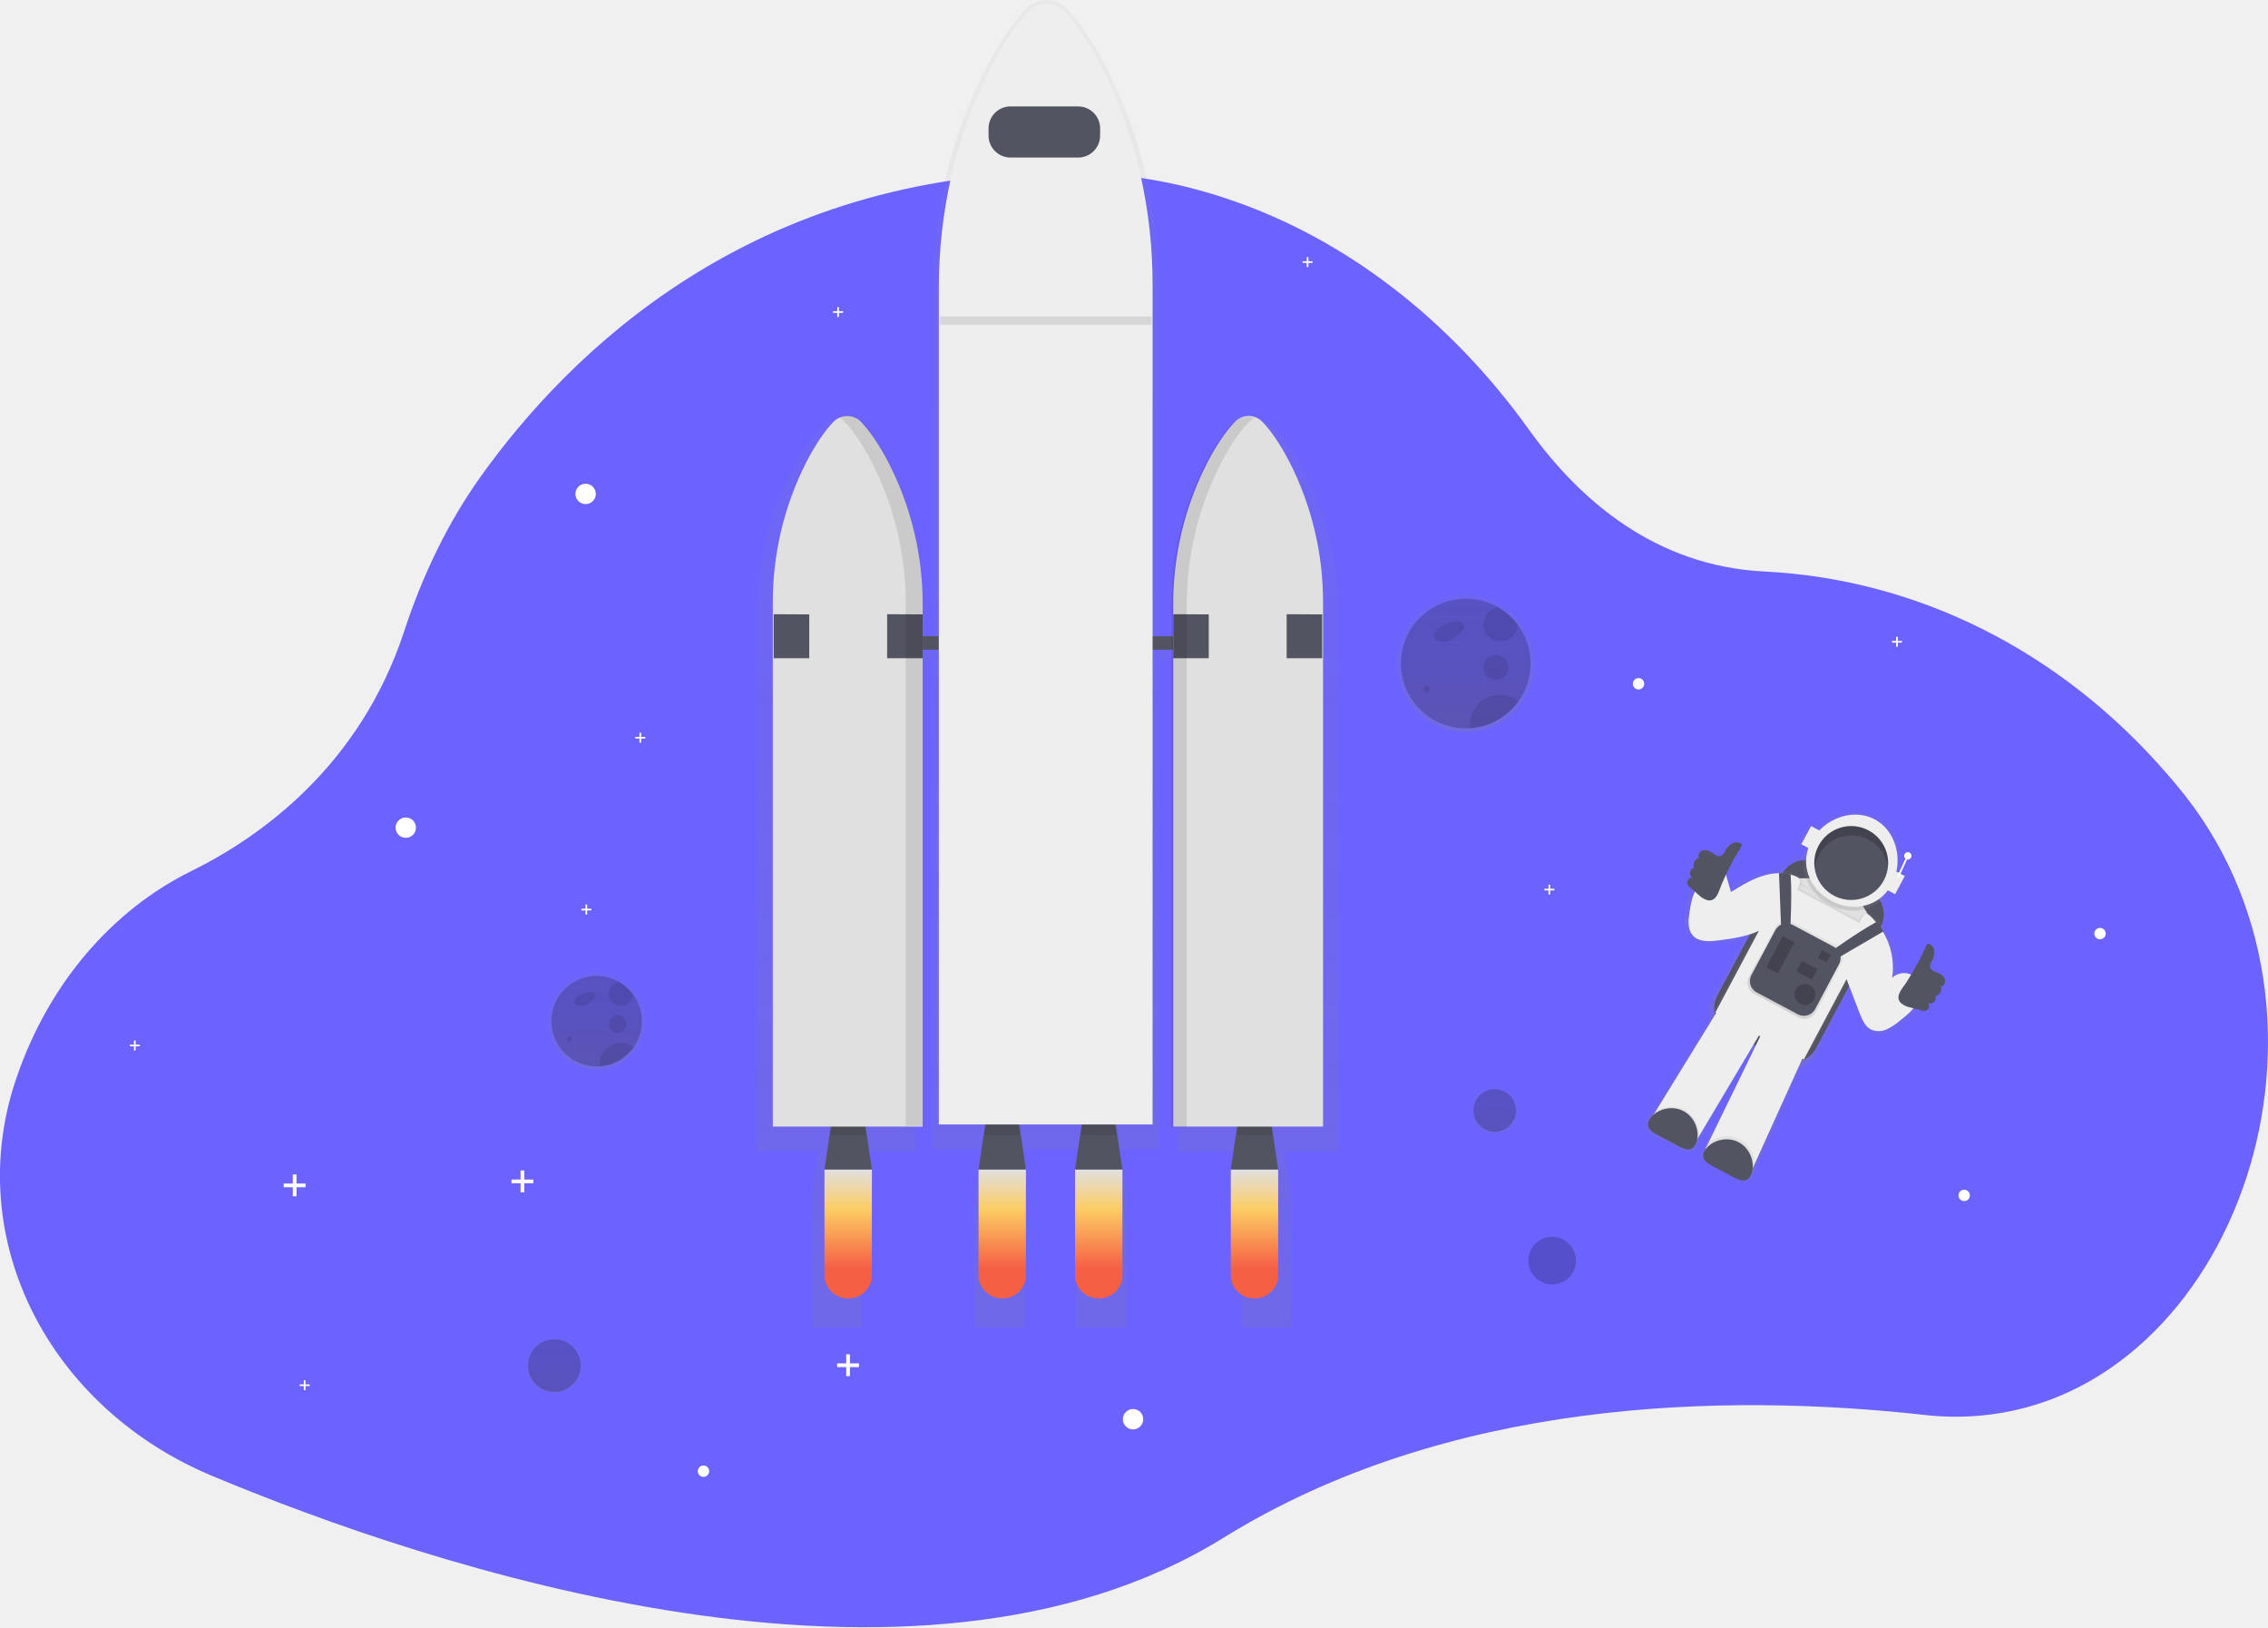
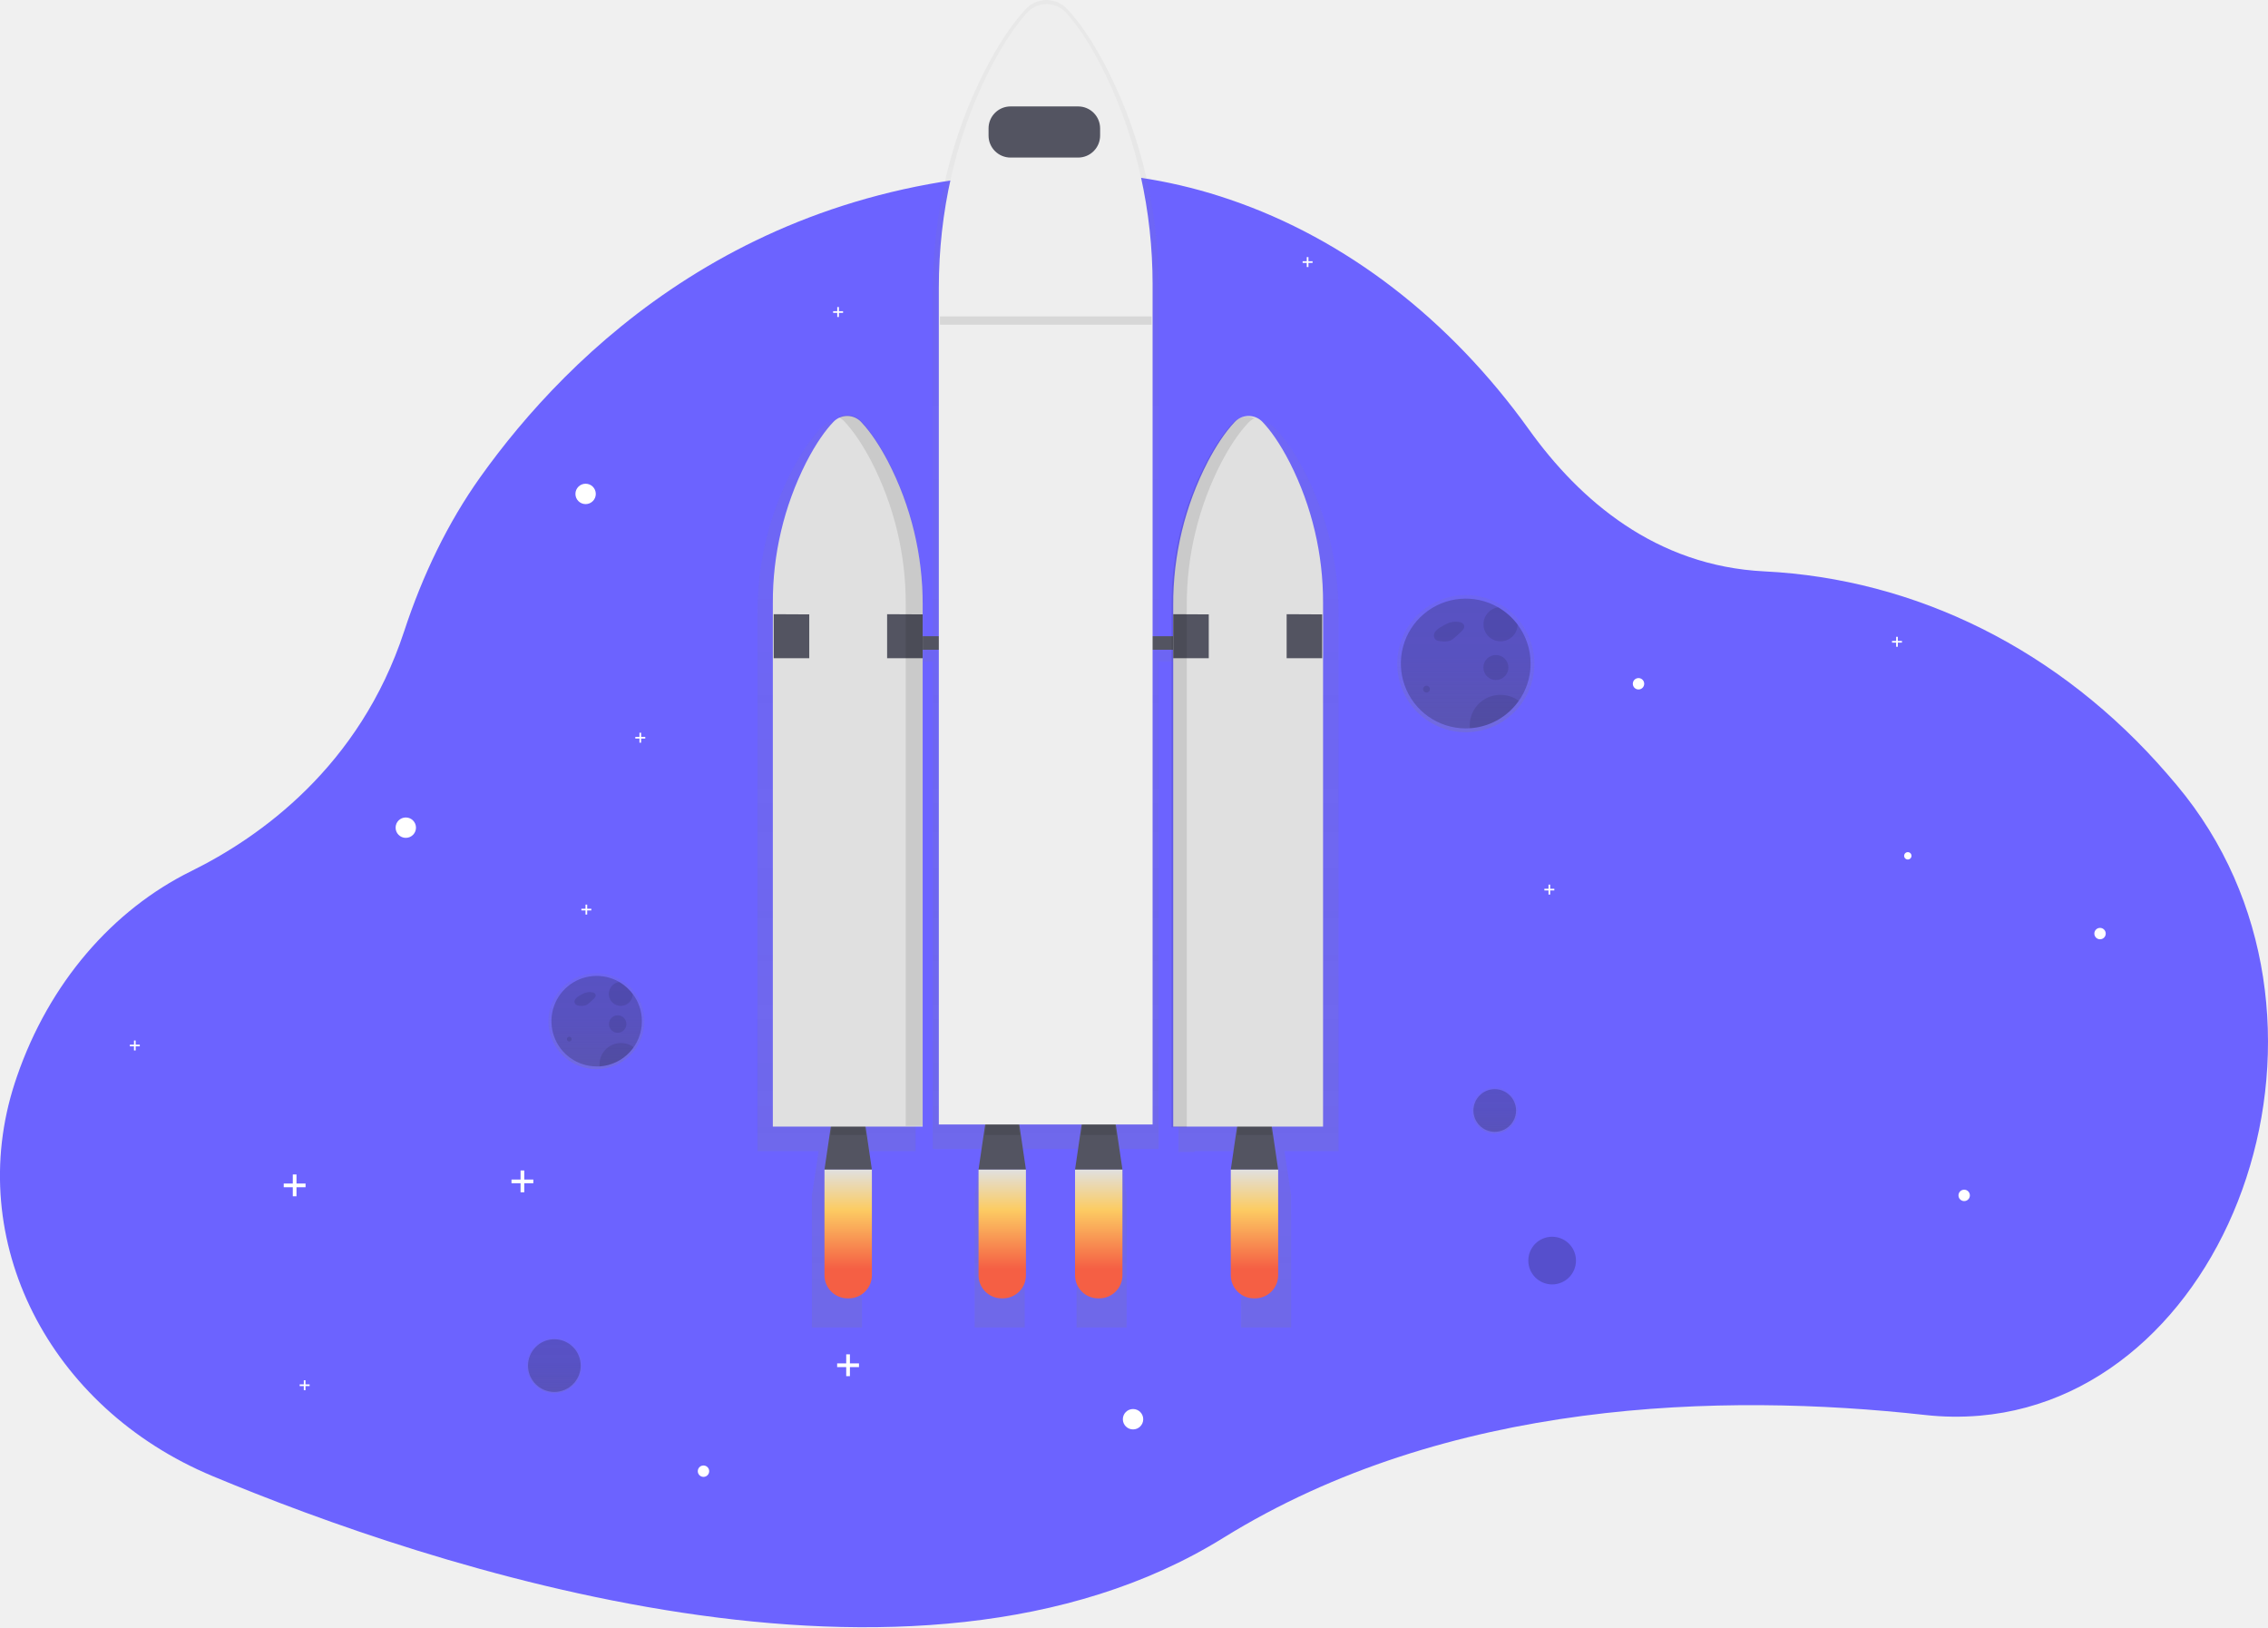
- <svg xmlns="http://www.w3.org/2000/svg" xmlns:xlink="http://www.w3.org/1999/xlink" id="a7f037b1-1ba7-4629-8cc3-b3a3163638de" data-name="Layer 1" width="1135.18" height="814.22" viewBox="0 0 1135.18 814.22">
+ <svg xmlns="http://www.w3.org/2000/svg" xmlns:xlink="http://www.w3.org/1999/xlink" id="f1a3512c-954b-43cd-b4a7-b2a657bfa049" data-name="Layer 1" width="1135.18" height="814.22" viewBox="0 0 1135.18 814.22">
  <defs>
-     <linearGradient id="3e46dd13-459a-49e8-af7c-f12b6d999bf6" x1="277.46" y1="697.11" x2="277.46" y2="669.52" gradientUnits="userSpaceOnUse">
+     <linearGradient id="a846f69c-c3f1-49f3-adee-5a4e8443ee4e" x1="277.46" y1="697.11" x2="277.46" y2="669.52" gradientUnits="userSpaceOnUse">
      <stop offset="0" stop-color="gray" stop-opacity="0.25" />
      <stop offset="0.54" stop-color="gray" stop-opacity="0.12" />
      <stop offset="1" stop-color="gray" stop-opacity="0.1" />
    </linearGradient>
-     <linearGradient id="37af1bda-9495-41fb-8288-207b72e63f4f" x1="748.15" y1="567.16" x2="748.15" y2="544.13" xlink:href="#3e46dd13-459a-49e8-af7c-f12b6d999bf6" />
-     <linearGradient id="ffa80d9d-f94e-4fc6-af50-7242360bd602" x1="556.93" y1="707.16" x2="556.93" y2="42.89" xlink:href="#3e46dd13-459a-49e8-af7c-f12b6d999bf6" />
-     <linearGradient id="2f88a91a-9c1f-46fb-a4ce-c661fb27ae40" x1="456.95" y1="628.14" x2="456.95" y2="692.54" gradientUnits="userSpaceOnUse">
+     <linearGradient id="b1395abd-e294-4466-9af9-40f9f1f4ad0f" x1="748.15" y1="567.16" x2="748.15" y2="544.13" xlink:href="#a846f69c-c3f1-49f3-adee-5a4e8443ee4e" />
+     <linearGradient id="a8b11853-451e-4181-8600-fa718044326b" x1="556.93" y1="707.16" x2="556.93" y2="42.89" xlink:href="#a846f69c-c3f1-49f3-adee-5a4e8443ee4e" />
+     <linearGradient id="f1ea05b4-3102-498a-ab85-05d222a08540" x1="456.95" y1="628.14" x2="456.95" y2="692.54" gradientUnits="userSpaceOnUse">
      <stop offset="0" stop-color="#e0e0e0" />
      <stop offset="0.31" stop-color="#fccc63" />
      <stop offset="0.77" stop-color="#f55f44" />
    </linearGradient>
-     <linearGradient id="05259978-803a-45e8-b8b5-97b552edcb85" x1="534.05" y1="628.14" x2="534.05" y2="692.54" xlink:href="#2f88a91a-9c1f-46fb-a4ce-c661fb27ae40" />
-     <linearGradient id="5c39a74e-5e59-4415-b752-703a3fffee2a" x1="582.35" y1="628.14" x2="582.35" y2="692.54" xlink:href="#2f88a91a-9c1f-46fb-a4ce-c661fb27ae40" />
-     <linearGradient id="d7f6cccc-6a0f-4e3d-828b-6d7dc4b7481b" x1="660.3" y1="628.14" x2="660.3" y2="692.54" xlink:href="#2f88a91a-9c1f-46fb-a4ce-c661fb27ae40" />
-     <linearGradient id="d8b67709-3c19-4550-a3e0-86074d811eb7" x1="766.05" y1="409.23" x2="766.05" y2="340.57" xlink:href="#3e46dd13-459a-49e8-af7c-f12b6d999bf6" />
-     <linearGradient id="3e509778-a030-4d68-b2a4-c64a3ac4f253" x1="331.05" y1="577.85" x2="331.05" y2="529.94" xlink:href="#3e46dd13-459a-49e8-af7c-f12b6d999bf6" />
-     <linearGradient id="8106a0a8-6eb7-4dbb-9969-62b3885817e2" x1="1089.71" y1="391.13" x2="1089.71" y2="291.42" gradientTransform="translate(1273.91 -565.8) rotate(90)" xlink:href="#3e46dd13-459a-49e8-af7c-f12b6d999bf6" />
-     <linearGradient id="e60b1eb1-24c6-4ffa-b9e3-ca42930483a3" x1="1089.71" y1="446.08" x2="1089.71" y2="303.08" gradientTransform="translate(131.08 -289.39) rotate(28.03)" xlink:href="#3e46dd13-459a-49e8-af7c-f12b6d999bf6" />
-     <linearGradient id="d0ce0e06-e5c2-44aa-bb47-05706c8ef26f" x1="1090.01" y1="308.91" x2="1090.01" y2="259.34" gradientTransform="translate(131.08 -289.39) rotate(28.03)" xlink:href="#3e46dd13-459a-49e8-af7c-f12b6d999bf6" />
-     <linearGradient id="a4a35fa4-778a-4359-8c4d-261def49668d" x1="1074.15" y1="451.93" x2="1074.15" y2="433.7" gradientTransform="translate(131.08 -289.39) rotate(28.03)" xlink:href="#3e46dd13-459a-49e8-af7c-f12b6d999bf6" />
-     <linearGradient id="4bbacd58-6e16-4c21-836d-548c96a127a7" x1="1105.64" y1="451.93" x2="1105.64" y2="433.7" gradientTransform="translate(131.08 -289.39) rotate(28.03)" xlink:href="#3e46dd13-459a-49e8-af7c-f12b6d999bf6" />
-     <linearGradient id="eb70dcce-e6f3-4a8b-b07f-dae47734eaed" x1="1090.3" y1="366.06" x2="1090.3" y2="325.24" gradientTransform="translate(1276.74 -562.25) rotate(90)" xlink:href="#3e46dd13-459a-49e8-af7c-f12b6d999bf6" />
+     <linearGradient id="a65a9945-4cea-45de-8969-2abf9ed9c602" x1="534.05" y1="628.14" x2="534.05" y2="692.54" xlink:href="#f1ea05b4-3102-498a-ab85-05d222a08540" />
+     <linearGradient id="e83da883-60d3-4fc8-a1fc-2d21e84cc652" x1="582.35" y1="628.14" x2="582.35" y2="692.54" xlink:href="#f1ea05b4-3102-498a-ab85-05d222a08540" />
+     <linearGradient id="e7319a41-e0d4-4be9-9de6-9ff87ed2cc66" x1="660.3" y1="628.14" x2="660.3" y2="692.54" xlink:href="#f1ea05b4-3102-498a-ab85-05d222a08540" />
+     <linearGradient id="a8b1f8cd-6e4b-4699-9cd1-501c51b12a87" x1="766.05" y1="409.23" x2="766.05" y2="340.57" xlink:href="#a846f69c-c3f1-49f3-adee-5a4e8443ee4e" />
+     <linearGradient id="ef97273a-5cfd-4109-a624-feeb24fdeadc" x1="331.05" y1="577.85" x2="331.05" y2="529.94" xlink:href="#a846f69c-c3f1-49f3-adee-5a4e8443ee4e" />
  </defs>
-   <path d="M1023.41,751.25a140,140,0,0,1-27.7-.36c-101.12-11.19-238.82-8-351.07,61.54C489.4,908.6,246.11,826.27,138.79,781.48c-82-34.21-124.58-118-99-196.65q.54-1.66,1.12-3.33C57,534.76,88.76,498.18,128.09,478.79c34.28-16.9,84.33-52.19,106.6-120,9.2-28,21.82-54.33,38.21-77.3,43.89-61.51,135.77-153,293.79-152.43a254.71,254.71,0,0,1,81.41,13.78c57.73,19.68,109.87,59.67,149.63,115.1,25.37,35.37,63.39,68.23,117.82,70.92,75.54,3.74,147.63,38.91,201.71,101.5,1.56,1.8,3.1,3.61,4.64,5.44C1218.19,550.44,1151.31,740.07,1023.41,751.25Z" transform="translate(-32.41 -42.89)" fill="#6c63ff" />
+   <path d="M1023.41,751.25a139.92,139.92,0,0,1-27.7-.37c-101.12-11.18-238.82-8-351.07,61.55C489.4,908.6,246.11,826.27,138.79,781.48c-82-34.21-124.57-118-99-196.65.36-1.11.73-2.22,1.12-3.33C57,534.76,88.76,498.18,128.09,478.79c34.28-16.9,84.33-52.19,106.6-120,9.2-28,21.82-54.34,38.21-77.3C316.79,220,408.67,128.43,566.69,129a254.66,254.66,0,0,1,81.41,13.78c57.73,19.67,109.87,59.66,149.63,115.1,25.37,35.36,63.39,68.23,117.82,70.91,75.54,3.74,147.63,38.91,201.71,101.5,1.56,1.8,3.1,3.61,4.64,5.44C1218.19,550.44,1151.31,740.07,1023.41,751.25Z" transform="translate(-32.41 -42.89)" fill="#6c63ff" />
  <g opacity="0.7">
-     <circle cx="277.46" cy="683.31" r="13.8" fill="url(#3e46dd13-459a-49e8-af7c-f12b6d999bf6)" />
+     <circle cx="277.46" cy="683.31" r="13.8" fill="url(#a846f69c-c3f1-49f3-adee-5a4e8443ee4e)" />
  </g>
  <circle cx="277.46" cy="683.31" r="13.18" opacity="0.2" />
  <circle cx="203.11" cy="414.14" r="5.1" fill="#fff" />
  <circle cx="567.11" cy="710.14" r="5.1" fill="#fff" />
  <circle cx="352.11" cy="736.14" r="2.85" fill="#fff" />
  <circle cx="983.11" cy="598.14" r="2.85" fill="#fff" />
  <circle cx="820.11" cy="342.14" r="2.85" fill="#fff" />
  <circle cx="1051.11" cy="467.14" r="2.85" fill="#fff" />
  <circle cx="293.11" cy="247.14" r="5.1" fill="#fff" />
  <polygon points="152.94 592.21 148.4 592.21 148.4 587.67 146.55 587.67 146.55 592.21 142.01 592.21 142.01 594.06 146.55 594.06 146.55 598.59 148.4 598.59 148.4 594.06 152.94 594.06 152.94 592.21" fill="#fff" />
  <polygon points="266.94 590.21 262.4 590.21 262.4 585.67 260.55 585.67 260.55 590.21 256.01 590.21 256.01 592.06 260.55 592.06 260.55 596.59 262.4 596.59 262.4 592.06 266.94 592.06 266.94 590.21" fill="#fff" />
  <polygon points="429.94 682.21 425.4 682.21 425.4 677.67 423.55 677.67 423.55 682.21 419.01 682.21 419.01 684.06 423.55 684.06 423.55 688.59 425.4 688.59 425.4 684.06 429.94 684.06 429.94 682.21" fill="#fff" />
  <polygon points="656.97 130.71 654.9 130.71 654.9 128.64 654.06 128.64 654.06 130.71 651.99 130.71 651.99 131.55 654.06 131.55 654.06 133.62 654.9 133.62 654.9 131.55 656.97 131.55 656.97 130.71" fill="#fff" />
  <polygon points="951.97 320.71 949.9 320.71 949.9 318.64 949.06 318.64 949.06 320.71 946.99 320.71 946.99 321.55 949.06 321.55 949.06 323.62 949.9 323.62 949.9 321.55 951.97 321.55 951.97 320.71" fill="#fff" />
  <polygon points="777.97 444.71 775.9 444.71 775.9 442.64 775.06 442.64 775.06 444.71 772.99 444.71 772.99 445.55 775.06 445.55 775.06 447.62 775.9 447.62 775.9 445.55 777.97 445.55 777.97 444.71" fill="#fff" />
  <polygon points="69.97 522.71 67.9 522.71 67.9 520.64 67.06 520.64 67.06 522.71 64.99 522.71 64.99 523.55 67.06 523.55 67.06 525.62 67.9 525.62 67.9 523.55 69.97 523.55 69.97 522.71" fill="#fff" />
  <polygon points="154.97 692.71 152.9 692.71 152.9 690.64 152.06 690.64 152.06 692.71 149.99 692.71 149.99 693.55 152.06 693.55 152.06 695.62 152.9 695.62 152.9 693.55 154.97 693.55 154.97 692.71" fill="#fff" />
  <polygon points="421.97 155.71 419.9 155.71 419.9 153.64 419.06 153.64 419.06 155.71 416.99 155.71 416.99 156.55 419.06 156.55 419.06 158.62 419.9 158.62 419.9 156.55 421.97 156.55 421.97 155.71" fill="#fff" />
  <polygon points="295.97 454.71 293.9 454.71 293.9 452.64 293.06 452.64 293.06 454.71 290.99 454.71 290.99 455.55 293.06 455.55 293.06 457.62 293.9 457.62 293.9 455.55 295.97 455.55 295.97 454.71" fill="#fff" />
  <polygon points="322.97 368.71 320.9 368.71 320.9 366.64 320.06 366.64 320.06 368.71 317.99 368.71 317.99 369.55 320.06 369.55 320.06 371.62 320.9 371.62 320.9 369.55 322.97 369.55 322.97 368.71" fill="#fff" />
  <g opacity="0.7">
-     <circle cx="748.15" cy="555.65" r="11.52" fill="url(#37af1bda-9495-41fb-8288-207b72e63f4f)" />
+     <circle cx="748.15" cy="555.65" r="11.52" fill="url(#b1395abd-e294-4466-9af9-40f9f1f4ad0f)" />
  </g>
  <circle cx="748.15" cy="555.65" r="10.67" opacity="0.2" />
  <circle cx="776.88" cy="630.76" r="11.93" opacity="0.2" />
  <g opacity="0.7">
-     <path d="M702.38,349.92a154.82,154.82,0,0,0-17.5-72c-5.49-10.44-10.5-16.92-14.35-20.91a10.25,10.25,0,0,0-11.75-2.26,10.57,10.57,0,0,0-4.11,2.65c-5.21,5.4-9.92,12.54-14,20.13a155.43,155.43,0,0,0-18.37,74v15.49h-9.93V187c0-37.72-8.44-74.93-25-107.93-7.84-15.64-15-25.36-20.49-31.33a14.21,14.21,0,0,0-21.35,0c-7.44,8.09-14.16,18.79-20,30.16-17.39,33.72-26.22,72-26.22,110.82V366.94h-8.58V350.71a155.43,155.43,0,0,0-18.37-74c-4.11-7.59-8.82-14.73-14-20.13a10.26,10.26,0,0,0-12-2.19l.36.2a10.61,10.61,0,0,0-3.35,2.34c-3.86,4-8.86,10.47-14.35,20.91a154.82,154.82,0,0,0-17.5,72v269h30.65L438.78,641v66.13h25.06V641l-3.35-22.12h30.2v-245h8.58V617.82h24.47L520.23,641v66.13h25.06V641l-3.51-23.21h33L571.25,641v66.13h25.06V641l-3.51-23.21h19.54V373.91h9.93V619.28h8.06v-.37h26.62L653.6,641v66.13h25.06V641l-3.35-22.12h27.07Z" transform="translate(-32.41 -42.89)" fill="url(#ffa80d9d-f94e-4fc6-af50-7242360bd602)" />
+     <path d="M702.38,349.92a154.77,154.77,0,0,0-17.5-72c-5.49-10.44-10.5-16.92-14.36-20.91a10.25,10.25,0,0,0-11.74-2.26,10.64,10.64,0,0,0-4.11,2.65c-5.21,5.4-9.92,12.54-14,20.13a155.43,155.43,0,0,0-18.37,74v15.48h-9.93V187c0-37.72-8.44-74.93-25-107.93-7.84-15.64-15-25.36-20.49-31.33a14.2,14.2,0,0,0-21.35,0c-7.44,8.09-14.16,18.79-20,30.16-17.39,33.72-26.22,72-26.22,110.82V366.94h-8.58V350.71a155.39,155.39,0,0,0-18.37-73.95c-4.11-7.59-8.82-14.73-14-20.13a10.27,10.27,0,0,0-12-2.18l.36.19a10.76,10.76,0,0,0-3.35,2.34c-3.85,4-8.86,10.47-14.35,20.91a154.77,154.77,0,0,0-17.5,72v269h30.64L438.78,641v66.13h25.06V641l-3.35-22.12h30.2v-245h8.58V617.82h24.47L520.23,641v66.13h25.06V641l-3.51-23.21h33L571.25,641v66.13h25.06V641l-3.51-23.21h19.54V373.91h9.93V619.28h8.05v-.37h26.62L653.6,641v66.13h25.06V641l-3.35-22.12h27.07Z" transform="translate(-32.41 -42.89)" fill="url(#a8b11853-451e-4181-8600-fa718044326b)" />
  </g>
  <polygon points="436.4 585.25 412.67 585.25 416.91 556.44 432.16 556.44 436.4 585.25" fill="#535461" />
  <g opacity="0.1">
    <polygon points="415.73 567.88 433.34 567.88 432.16 559.83 416.91 559.83 415.73 567.88" />
  </g>
  <polygon points="639.75 585.25 616.03 585.25 620.26 556.44 635.52 556.44 639.75 585.25" fill="#535461" />
  <g opacity="0.1">
    <polygon points="619.08 567.88 636.7 567.88 635.52 559.83 620.26 559.83 619.08 567.88" />
  </g>
  <polygon points="513.5 585.25 489.78 585.25 494.01 556.44 509.27 556.44 513.5 585.25" fill="#535461" />
  <g opacity="0.1">
    <polygon points="492.83 567.88 510.45 567.88 509.27 559.83 494.01 559.83 492.83 567.88" />
  </g>
  <polygon points="561.8 585.25 538.08 585.25 542.31 556.44 557.56 556.44 561.8 585.25" fill="#535461" />
  <g opacity="0.1">
    <polygon points="541.13 567.88 558.75 567.88 557.56 559.83 542.31 559.83 541.13 567.88" />
  </g>
  <rect x="436.4" y="318.35" width="169.46" height="6.78" fill="#535461" />
-   <path d="M664.46,254.16a9.55,9.55,0,0,0-14.16,0c-4.93,5.26-9.39,12.21-13.28,19.6a154.84,154.84,0,0,0-17.39,72V606.6h75V344.66a154.27,154.27,0,0,0-16.57-70.14C672.85,264.36,668.11,258,664.46,254.16Z" transform="translate(-32.41 -42.89)" fill="#e0e0e0" />
-   <path d="M449.39,254.16a9.55,9.55,0,0,1,14.16,0c4.93,5.26,9.39,12.21,13.28,19.6a154.84,154.84,0,0,1,17.39,72V606.6h-75V344.66a154.27,154.27,0,0,1,16.57-70.14C441,264.36,445.74,258,449.39,254.16Z" transform="translate(-32.41 -42.89)" fill="#e0e0e0" />
+   <path d="M664.46,254.16a9.55,9.55,0,0,0-14.16,0c-4.93,5.26-9.39,12.21-13.28,19.6a154.77,154.77,0,0,0-17.39,72V606.6h75V344.66a154.22,154.22,0,0,0-16.57-70.14C672.85,264.36,668.11,258,664.46,254.16Z" transform="translate(-32.41 -42.89)" fill="#e0e0e0" />
+   <path d="M449.39,254.16a9.55,9.55,0,0,1,14.16,0c4.94,5.26,9.39,12.21,13.29,19.6a154.89,154.89,0,0,1,17.39,72V606.6h-75V344.66a154.22,154.22,0,0,1,16.57-70.14C441,264.36,445.74,258,449.39,254.16Z" transform="translate(-32.41 -42.89)" fill="#e0e0e0" />
  <polygon points="387.25 307.33 405.05 307.42 405.05 329.36 387.25 329.36 387.25 307.33" fill="#535461" />
  <polygon points="444.02 307.33 461.82 307.42 461.82 329.36 444.02 329.36 444.02 307.33" fill="#535461" />
  <polygon points="587.22 307.33 605.01 307.42 605.01 329.36 587.22 329.36 587.22 307.33" fill="#535461" />
  <polygon points="643.99 307.33 661.78 307.42 661.78 329.36 643.99 329.36 643.99 307.33" fill="#535461" />
  <g opacity="0.1">
-     <path d="M476.84,273.42c-3.89-7.39-8.35-14.34-13.28-19.6a9.52,9.52,0,0,0-11.33-2.13,10.11,10.11,0,0,1,2.86,2.13c4.93,5.26,9.39,12.21,13.28,19.6a154.84,154.84,0,0,1,17.39,72v260.8h8.47V345.43A154.84,154.84,0,0,0,476.84,273.42Z" transform="translate(-32.41 -42.89)" />
+     <path d="M476.84,273.42c-3.9-7.39-8.35-14.34-13.29-19.6a9.51,9.51,0,0,0-11.33-2.13,10.11,10.11,0,0,1,2.86,2.13c4.93,5.26,9.39,12.21,13.28,19.6a154.75,154.75,0,0,1,17.39,72V606.24h8.48V345.43A154.88,154.88,0,0,0,476.84,273.42Z" transform="translate(-32.41 -42.89)" />
  </g>
  <g opacity="0.1">
-     <path d="M643.8,274.14c3.89-7.39,8.35-14.34,13.28-19.6a10.07,10.07,0,0,1,3.28-2.34,9.54,9.54,0,0,0-10.9,2.34c-4.93,5.26-9.39,12.21-13.28,19.6a154.84,154.84,0,0,0-17.39,72V607h7.63V346.16A154.84,154.84,0,0,1,643.8,274.14Z" transform="translate(-32.41 -42.89)" />
+     <path d="M643.8,274.14c3.89-7.39,8.35-14.34,13.28-19.6a9.92,9.92,0,0,1,3.28-2.34,9.54,9.54,0,0,0-10.9,2.34c-4.94,5.26-9.4,12.21-13.29,19.6a154.89,154.89,0,0,0-17.39,72V607h7.63V346.16A154.77,154.77,0,0,1,643.8,274.14Z" transform="translate(-32.41 -42.89)" />
  </g>
-   <path d="M457.27,692.54h-.65A11.54,11.54,0,0,1,445.08,681V628.14h23.72V681A11.54,11.54,0,0,1,457.27,692.54Z" transform="translate(-32.41 -42.89)" fill="url(#2f88a91a-9c1f-46fb-a4ce-c661fb27ae40)" />
-   <path d="M534.38,692.54h-.65A11.54,11.54,0,0,1,522.19,681V628.14h23.72V681A11.54,11.54,0,0,1,534.38,692.54Z" transform="translate(-32.41 -42.89)" fill="url(#05259978-803a-45e8-b8b5-97b552edcb85)" />
-   <path d="M582.67,692.54H582A11.54,11.54,0,0,1,570.49,681V628.14h23.72V681A11.54,11.54,0,0,1,582.67,692.54Z" transform="translate(-32.41 -42.89)" fill="url(#5c39a74e-5e59-4415-b752-703a3fffee2a)" />
-   <path d="M660.63,692.54H660A11.54,11.54,0,0,1,648.44,681V628.14h23.72V681A11.54,11.54,0,0,1,660.63,692.54Z" transform="translate(-32.41 -42.89)" fill="url(#d7f6cccc-6a0f-4e3d-828b-6d7dc4b7481b)" />
-   <path d="M566.34,49.64a13.2,13.2,0,0,0-20.21,0c-7,7.88-13.41,18.3-19,29.37-16.47,32.84-24.82,70.12-24.82,107.92V605.54h107V185.25c0-36.73-8-73-23.64-105.1C578.32,64.92,571.55,55.45,566.34,49.64Z" transform="translate(-32.41 -42.89)" fill="#eee" />
-   <rect x="494.79" y="53.25" width="55.84" height="25.59" rx="11" ry="11" fill="#535461" />
+   <path d="M457.27,692.54h-.65A11.54,11.54,0,0,1,445.08,681V628.14h23.73V681A11.54,11.54,0,0,1,457.27,692.54Z" transform="translate(-32.41 -42.89)" fill="url(#f1ea05b4-3102-498a-ab85-05d222a08540)" />
+   <path d="M534.38,692.54h-.66A11.54,11.54,0,0,1,522.19,681V628.14h23.72V681A11.54,11.54,0,0,1,534.38,692.54Z" transform="translate(-32.41 -42.89)" fill="url(#a65a9945-4cea-45de-8969-2abf9ed9c602)" />
+   <path d="M582.67,692.54H582A11.54,11.54,0,0,1,570.49,681V628.14h23.72V681A11.54,11.54,0,0,1,582.67,692.54Z" transform="translate(-32.41 -42.89)" fill="url(#e83da883-60d3-4fc8-a1fc-2d21e84cc652)" />
+   <path d="M660.63,692.54H660A11.54,11.54,0,0,1,648.44,681V628.14h23.72V681A11.54,11.54,0,0,1,660.63,692.54Z" transform="translate(-32.41 -42.89)" fill="url(#e7319a41-e0d4-4be9-9de6-9ff87ed2cc66)" />
+   <path d="M566.34,49.64a13.2,13.2,0,0,0-20.21,0c-7,7.88-13.4,18.29-19,29.37-16.46,32.84-24.82,70.12-24.82,107.92V605.54h107V185.25c0-36.73-8-73-23.64-105.1C578.32,64.92,571.55,55.45,566.34,49.64Z" transform="translate(-32.41 -42.89)" fill="#eee" />
+   <rect x="494.79" y="53.25" width="55.84" height="25.59" rx="11" fill="#535461" />
  <g opacity="0.1">
    <rect x="470.48" y="158.35" width="105.91" height="4.11" />
  </g>
-   <path d="M793.45,354.22h0a34.65,34.65,0,0,0-10.23-9.05h0A34.33,34.33,0,1,0,766,409.23c.73,0,1.46,0,2.17-.07a34.33,34.33,0,0,0,25.23-54.93Z" transform="translate(-32.41 -42.89)" fill="url(#d8b67709-3c19-4550-a3e0-86074d811eb7)" />
-   <path d="M798.5,374.9a32.45,32.45,0,0,1-30.4,32.38c-.68,0-1.37.07-2.06.07a32.45,32.45,0,1,1,16.23-60.56h0a32.76,32.76,0,0,1,9.67,8.56h0A32.28,32.28,0,0,1,798.5,374.9Z" transform="translate(-32.41 -42.89)" opacity="0.2" />
-   <path d="M758.06,354.31a35.32,35.32,0,0,0-4.84,2.55,7.66,7.66,0,0,0-2.59,2.32,3,3,0,0,0-.07,3.3c.79,1.08,2.31,1.25,3.65,1.32a6.92,6.92,0,0,0,6.63-2.19l2.79-2.53c1-.88,2-2.09,1.61-3.32a2.94,2.94,0,0,0-2.37-1.6,9.84,9.84,0,0,0-7,1.23" transform="translate(-32.41 -42.89)" opacity="0.1" />
+   <path d="M793.45,354.22h0a34.62,34.62,0,0,0-10.22-9h0a34.33,34.33,0,1,0-17.17,64.07c.73,0,1.46,0,2.17-.08a34.32,34.32,0,0,0,25.23-54.93Z" transform="translate(-32.41 -42.89)" fill="url(#a8b1f8cd-6e4b-4699-9cd1-501c51b12a87)" />
+   <path d="M798.5,374.9a32.45,32.45,0,0,1-30.4,32.38c-.67,0-1.36.07-2.05.07a32.46,32.46,0,1,1,16.23-60.56h0a32.59,32.59,0,0,1,9.66,8.56h0A32.3,32.3,0,0,1,798.5,374.9Z" transform="translate(-32.41 -42.89)" opacity="0.2" />
+   <path d="M758.06,354.31a34.88,34.88,0,0,0-4.84,2.55,7.61,7.61,0,0,0-2.59,2.32,3,3,0,0,0-.06,3.31c.79,1.08,2.31,1.24,3.65,1.32a9.34,9.34,0,0,0,4.18-.42,9,9,0,0,0,2.44-1.77l2.79-2.53c1-.88,2-2.09,1.61-3.33a3,3,0,0,0-2.37-1.6,9.92,9.92,0,0,0-7,1.23" transform="translate(-32.41 -42.89)" opacity="0.1" />
  <g opacity="0.1">
    <circle cx="714" cy="344.82" r="1.71" />
  </g>
  <g opacity="0.1">
    <circle cx="748.72" cy="334" r="6.26" />
  </g>
  <g opacity="0.1">
-     <path d="M792,355.35h0a8.54,8.54,0,1,1-9.67-8.56h0A32.76,32.76,0,0,1,792,355.35Z" transform="translate(-32.41 -42.89)" />
+     <path d="M792,355.35h0a8.54,8.54,0,1,1-9.67-8.56h0A32.59,32.59,0,0,1,792,355.35Z" transform="translate(-32.41 -42.89)" />
  </g>
  <g opacity="0.1">
-     <path d="M792.58,393.58a32.37,32.37,0,0,1-24.47,13.7c0-.44-.06-.9-.06-1.35a15.37,15.37,0,0,1,24.54-12.34Z" transform="translate(-32.41 -42.89)" />
+     <path d="M792.58,393.58a32.37,32.37,0,0,1-24.48,13.7c0-.45-.06-.9-.06-1.36a15.38,15.38,0,0,1,24.54-12.34Z" transform="translate(-32.41 -42.89)" />
  </g>
-   <path d="M350.17,539.47h0a24.18,24.18,0,0,0-7.14-6.32h0a24,24,0,1,0-12,44.7c.51,0,1,0,1.52-.05a23.95,23.95,0,0,0,17.6-38.33Z" transform="translate(-32.41 -42.89)" fill="url(#3e509778-a030-4d68-b2a4-c64a3ac4f253)" />
-   <path d="M353.69,553.9a22.64,22.64,0,0,1-21.21,22.59c-.47,0-1,0-1.43,0a22.64,22.64,0,1,1,11.32-42.25h0a22.85,22.85,0,0,1,6.74,6h0A22.52,22.52,0,0,1,353.69,553.9Z" transform="translate(-32.41 -42.89)" opacity="0.2" />
-   <path d="M325.47,539.54a24.64,24.64,0,0,0-3.38,1.78,5.35,5.35,0,0,0-1.8,1.62,2.12,2.12,0,0,0,0,2.31,3.24,3.24,0,0,0,2.55.92,4.83,4.83,0,0,0,4.62-1.53l1.95-1.77c.68-.61,1.42-1.46,1.12-2.32a2.05,2.05,0,0,0-1.65-1.12,6.86,6.86,0,0,0-4.87.86" transform="translate(-32.41 -42.89)" opacity="0.1" />
+   <path d="M350.17,539.47h0a24.15,24.15,0,0,0-7.14-6.32h0a24,24,0,1,0-12,44.7c.51,0,1,0,1.52-.05a24,24,0,0,0,17.6-38.33Z" transform="translate(-32.41 -42.89)" fill="url(#ef97273a-5cfd-4109-a624-feeb24fdeadc)" />
+   <path d="M353.69,553.9a22.64,22.64,0,0,1-21.21,22.59c-.47,0-1,0-1.43,0a22.64,22.64,0,1,1,11.32-42.25h0a22.67,22.67,0,0,1,6.74,6h0A22.52,22.52,0,0,1,353.69,553.9Z" transform="translate(-32.41 -42.89)" opacity="0.2" />
+   <path d="M325.47,539.54a23.5,23.5,0,0,0-3.37,1.77,5.54,5.54,0,0,0-1.81,1.62,2.13,2.13,0,0,0,0,2.31,3.23,3.23,0,0,0,2.54.92,6.51,6.51,0,0,0,2.92-.29,6.29,6.29,0,0,0,1.71-1.24l1.94-1.76c.68-.62,1.42-1.46,1.12-2.32a2,2,0,0,0-1.65-1.12,6.87,6.87,0,0,0-4.87.86" transform="translate(-32.41 -42.89)" opacity="0.1" />
  <g opacity="0.1">
    <circle cx="284.93" cy="519.94" r="1.19" />
  </g>
  <g opacity="0.1">
    <circle cx="309.16" cy="512.4" r="4.37" />
  </g>
  <g opacity="0.1">
-     <path d="M349.12,540.26h0a6,6,0,1,1-6.75-6h0A22.85,22.85,0,0,1,349.12,540.26Z" transform="translate(-32.41 -42.89)" />
+     <path d="M349.12,540.26h0a6,6,0,1,1-6.75-6h0A22.67,22.67,0,0,1,349.12,540.26Z" transform="translate(-32.41 -42.89)" />
  </g>
  <g opacity="0.1">
-     <path d="M349.56,566.93a22.58,22.58,0,0,1-17.08,9.56c0-.31,0-.63,0-.95a10.73,10.73,0,0,1,17.12-8.61Z" transform="translate(-32.41 -42.89)" />
+     <path d="M349.56,566.93a22.59,22.59,0,0,1-17.08,9.56c0-.31,0-.63,0-1a10.73,10.73,0,0,1,17.12-8.61Z" transform="translate(-32.41 -42.89)" />
  </g>
-   <g id="120a17ce-273b-43da-a1c3-5a7a07668078" data-name="&lt;Rectangle&gt;">
-     <rect x="882.78" y="494.46" width="99.71" height="58.9" rx="13" ry="13" transform="translate(-0.48 1058.1) rotate(-61.97)" fill="url(#8106a0a8-6eb7-4dbb-9969-62b3885817e2)" />
-   </g>
-   <rect id="3be746d1-66dc-490a-854a-a7ffe100c0cf" data-name="&lt;Rectangle&gt;" x="904.96" y="476.27" width="55.91" height="95.03" rx="13" ry="13" transform="translate(323.12 -419.83) rotate(28.03)" fill="#535461" />
-   <polyline id="2477f0b4-bd43-45e3-9b10-09d9927ab34c" data-name="&lt;Path&gt;" points="837.69 539.42 859.49 551.02 842.47 570.06" fill="none" />
-   <g id="be3600ea-5c4f-48a4-9352-e6041bab2a7f" data-name="&lt;Group&gt;">
-     <polygon points="927.05 467.07 898.55 452.64 895.52 439.52 937.95 461.13 927.05 467.07" fill="#e0e0e0" />
-   </g>
-   <g id="77ab2e50-c39a-4f15-85d2-308a55fd3596" data-name="&lt;Group&gt;">
-     <polygon points="937.58 461.83 895.55 439.46 906.33 439.44 931.46 451.77 937.58 461.83" fill="#e0e0e0" />
-   </g>
-   <path d="M994.67,533.16c-3-3.88-9.65-4.3-12.95-.83,1.54-10.1-2-20.88-9-28.65-1.16-1.29-4.31-5-6.07-4.34a9.77,9.77,0,0,0-4,3.95l-29.56-15.73.59-1.1c2.27-4.31-1.09-6.28-5.8-7.5a26.19,26.19,0,0,0-12.52,0c-6.53,1.55-12.33,5-18,8.43l-2.48-8a3.43,3.43,0,0,0-1.49-2.27,3.39,3.39,0,0,0-2.82.41c-4,1.89-8.13,3.91-10.71,7.42s-3.23,7.9-3.85,12.16-1.57,10,1.38,13.17c3.17,3.41,7.19,5.75,11.78,5.24,7.19-.8,14.59-1.67,21.07-4.57l-20,37.55.44.24-33.3,53.85,24.24,12.74L913,560.62l.71.38-28.46,56.27,24.53,13.21,26-57.74.76.41,20.19-37.93.36.89,6.62,16.32c1.38,3.4,3,7.11,6.41,8.69,2.42,1.14,6.66-1.68,9.1-2.63a27.88,27.88,0,0,0,6.6-4.11c3.42-2.61,6.93-5.31,9-9S997.39,536.63,994.67,533.16Z" transform="translate(-32.41 -42.89)" fill="url(#e60b1eb1-24c6-4ffa-b9e3-ca42930483a3)" />
-   <path d="M991.95,532.82a8.54,8.54,0,0,0-12.48-.62,34.69,34.69,0,0,0-8.27-28.07c-1.1-1.25-3.59-4.58-5.29-3.92-.8.31-1.95,2.57-2.88,4.47l-31.23-16.62.59-1.09c2.25-4.27.52-5.38-4-6.51a24.79,24.79,0,0,0-12.08.23c-6.32,1.62-12,5.12-17.5,8.57l-2.28-7.86a2.44,2.44,0,0,0-4.13-1.77c-3.87,1.92-7.9,4-10.44,7.47s-3.23,7.82-3.89,12-1.11,8.84,1.68,11.92c3,3.31,8.21,3,12.65,2.43,6.95-.89,14.1-1.86,20.38-4.81L891,549.48l.42.23-32.91,53.5L880.68,615l32.1-53.93.68.36L886,617.84l22.6,12,25.93-57.22.73.39,21.39-40.19.33.87,6.14,16c1.28,3.32,2.83,7,6.06,8.46a9.42,9.42,0,0,0,7.46-.17,27.93,27.93,0,0,0,6.43-4.15c3.34-2.62,6.76-5.33,8.86-9S994.52,536.2,991.95,532.82Z" transform="translate(-32.41 -42.89)" fill="#eee" />
-   <path id="72e3527e-e5db-4568-97e7-f484fad3f9bc" data-name="&lt;Path&gt;" d="M904.38,465.48a4.32,4.32,0,0,0-4.91-.61,8.55,8.55,0,0,0-3.56,3.8,5,5,0,0,1-1.91,2.4,3.08,3.08,0,0,1-2.57-.14,17.27,17.27,0,0,1-2.23-1.43,5.64,5.64,0,0,0-4.51-1.1c-1.54.43-2.67,2.34-1.84,3.71a3.78,3.78,0,0,0-2.54,4.95,2.85,2.85,0,0,0-.86,5.05,2.4,2.4,0,0,0-2.55,2.82,4.56,4.56,0,0,0,1.56,2.11q2.15,1.94,4.36,3.81a9.72,9.72,0,0,0,4.4,2.52c4.46.76,5.53-4.79,6.81-7.77q2.87-6.69,6.34-13.11C900.72,471.84,904.55,465.66,904.38,465.48Z" transform="translate(-32.41 -42.89)" fill="#535461" />
-   <path id="b806b0b3-4dfd-4bac-8fe7-15848061fff1" data-name="&lt;Path&gt;" d="M997.29,514.94a4.32,4.32,0,0,1,3.25,3.73,8.55,8.55,0,0,1-1.17,5.08,5,5,0,0,0-.92,2.92,3.08,3.08,0,0,0,1.55,2,17.27,17.27,0,0,0,2.43,1.05,5.64,5.64,0,0,1,3.43,3.13c.5,1.52-.45,3.52-2,3.6a3.78,3.78,0,0,1-2.69,4.87,2.85,2.85,0,0,1-3.71,3.54,2.4,2.4,0,0,1-.92,3.69,4.56,4.56,0,0,1-2.62-.12q-2.81-.7-5.6-1.49a9.72,9.72,0,0,1-4.55-2.24c-3.12-3.27.89-7.27,2.64-10q3.95-6.12,7.34-12.58C994.06,521.52,997,514.89,997.29,514.94Z" transform="translate(-32.41 -42.89)" fill="#535461" />
-   <path d="M987.38,481.25,983,478.89c2.51-11-2-22.08-11.62-27.2s-21.32-2.69-29,5.55l-4.32-2.3-5.31,10,3.69,2c-4,11.31,1.1,22.92,11.7,28.56s23.06,3.37,30.22-6.24l3.8,2Z" transform="translate(-32.41 -42.89)" fill="url(#d0ce0e06-e5c2-44aa-bb47-05706c8ef26f)" />
-   <path d="M985.81,481.22,981.6,479c2.19-10.08-1.75-21.27-10.88-26.13S950.11,451,943,458.42l-4.1-2.18L934,465.32l3.51,1.87C934,477.52,939,488.27,949,493.63s21.76,3.48,28.34-5.25l3.61,1.92Z" transform="translate(-32.41 -42.89)" fill="#eee" />
-   <circle id="d09b032d-f59e-4094-835e-1185c353b985" data-name="&lt;Path&gt;" cx="958.95" cy="474.7" r="18.48" transform="translate(56.91 1055.23) rotate(-61.97)" fill="#535461" />
-   <g id="930da26e-2b9d-497b-a9f8-4867c333fccf" data-name="&lt;Group&gt;">
-     <path d="M881.78,616.33c-2.9,5.45-8,1.55-14.86-2.11s-12.95-5.7-10-11.15,11.71-8.55,18.59-4.89S884.68,610.89,881.78,616.33Z" transform="translate(-32.41 -42.89)" fill="url(#a4a35fa4-778a-4359-8c4d-261def49668d)" />
-   </g>
-   <g id="7439a555-f455-4d6e-80e5-d8324011691c" data-name="&lt;Group&gt;">
-     <path d="M909.58,631.13c-2.9,5.45-8,1.55-14.86-2.11s-12.95-5.7-10-11.15,11.71-8.55,18.59-4.89S912.48,625.68,909.58,631.13Z" transform="translate(-32.41 -42.89)" fill="url(#4bbacd58-6e16-4c21-836d-548c96a127a7)" />
-   </g>
-   <path id="f58d5d8c-bdc7-4a7b-8d94-9019addd01f0" data-name="&lt;Path&gt;" d="M881,615.55c-2.65,5-7.36,1.39-13.73-2s-12-5.29-9.33-10.27,10.78-7.8,17.15-4.41S883.67,610.56,881,615.55Z" transform="translate(-32.41 -42.89)" fill="#535461" />
-   <path id="8d12e46c-b87e-4826-92a2-86cb9c658536" data-name="&lt;Path&gt;" d="M908.61,631.13c-2.65,5-7.36,1.39-13.73-2s-12-5.29-9.33-10.27,10.78-7.8,17.15-4.41S911.26,626.15,908.61,631.13Z" transform="translate(-32.41 -42.89)" fill="#535461" />
-   <g id="e2d201e7-e0a6-4ab0-9cc6-f410be4613d6" data-name="&lt;Rectangle&gt;">
-     <rect x="910.68" y="509.09" width="40.82" height="37.9" rx="6.38" ry="6.38" transform="translate(-4.95 1058.93) rotate(-61.97)" fill="url(#eb70dcce-e6f3-4a8b-b07f-dae47734eaed)" />
-   </g>
-   <rect id="125b74a4-9939-48a3-b844-5eca3da90ec3" data-name="&lt;Rectangle&gt;" x="912.93" y="508.86" width="36.17" height="38.29" rx="6.38" ry="6.38" transform="translate(324.88 -418.44) rotate(28.03)" fill="#535461" />
-   <rect id="b5c7490a-0616-40d3-b8db-e5d72bbe41f3" data-name="&lt;Rectangle&gt;" x="920.23" y="511.76" width="6.63" height="17.67" transform="translate(320.52 -415.8) rotate(28.03)" opacity="0.2" />
-   <rect id="14260621-e028-434f-a39d-38039d4741f6" data-name="&lt;Rectangle&gt;" x="932.52" y="525.39" width="8.72" height="5.97" transform="translate(325.74 -421.16) rotate(28.03)" opacity="0.2" />
-   <rect id="481ec607-14b4-484c-9769-eb1e4aed6d47" data-name="&lt;Rectangle&gt;" x="943.17" y="519.22" width="4.82" height="4.29" transform="translate(323.47 -426.06) rotate(28.03)" opacity="0.2" />
-   <circle id="5278424b-7bd8-4d10-a3b8-6fcbdbf45b93" data-name="&lt;Path&gt;" cx="935.79" cy="540.45" r="5.25" transform="translate(-13.41 1069.65) rotate(-61.97)" opacity="0.2" />
-   <path id="ab51a840-1ab9-4714-a06f-d1bf772b53d4" data-name="&lt;Path&gt;" d="M967.77,463.08a18.45,18.45,0,0,1,9.57,13.42,18.48,18.48,0,1,0-36.64,1.08,18.48,18.48,0,0,1,27.07-14.5Z" transform="translate(-32.41 -42.89)" opacity="0.2" />
-   <rect x="984.33" y="470.56" width="0.92" height="11.98" transform="translate(259.03 -412.61) rotate(24.85)" fill="#fff" />
-   <circle cx="987.31" cy="471.12" r="1.84" transform="translate(112.5 1126.15) rotate(-65.15)" fill="#fff" />
-   <path d="M922.83,479.81l1.12,28.34,4.54-.8s.93-16.07.17-26.79A11.28,11.28,0,0,0,922.83,479.81Z" transform="translate(-32.41 -42.89)" fill="#535461" />
-   <path d="M975,509l-24.49,14.3-1.77-4.25s13.23-9.59,22.67-14.72C973.75,505.74,975,509,975,509Z" transform="translate(-32.41 -42.89)" fill="#535461" />
+   <polyline points="837.69 539.42 859.49 551.02 842.47 570.06" fill="none" />
+   <circle cx="954.9" cy="428.23" r="1.84" fill="#fff" />
</svg>
